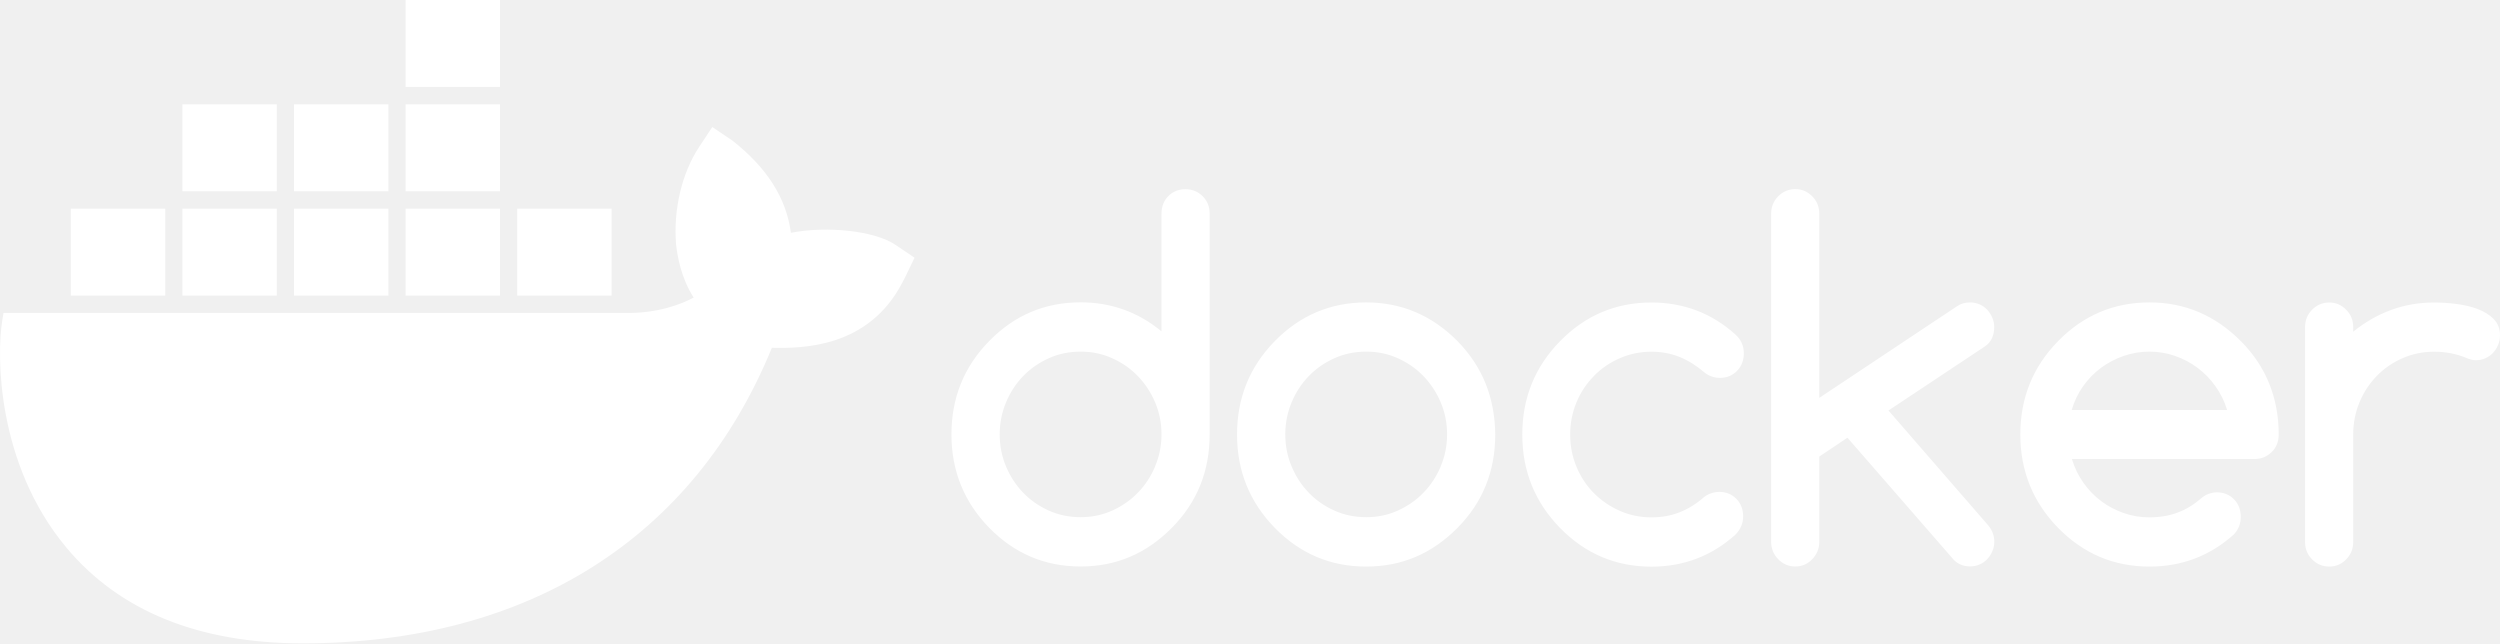
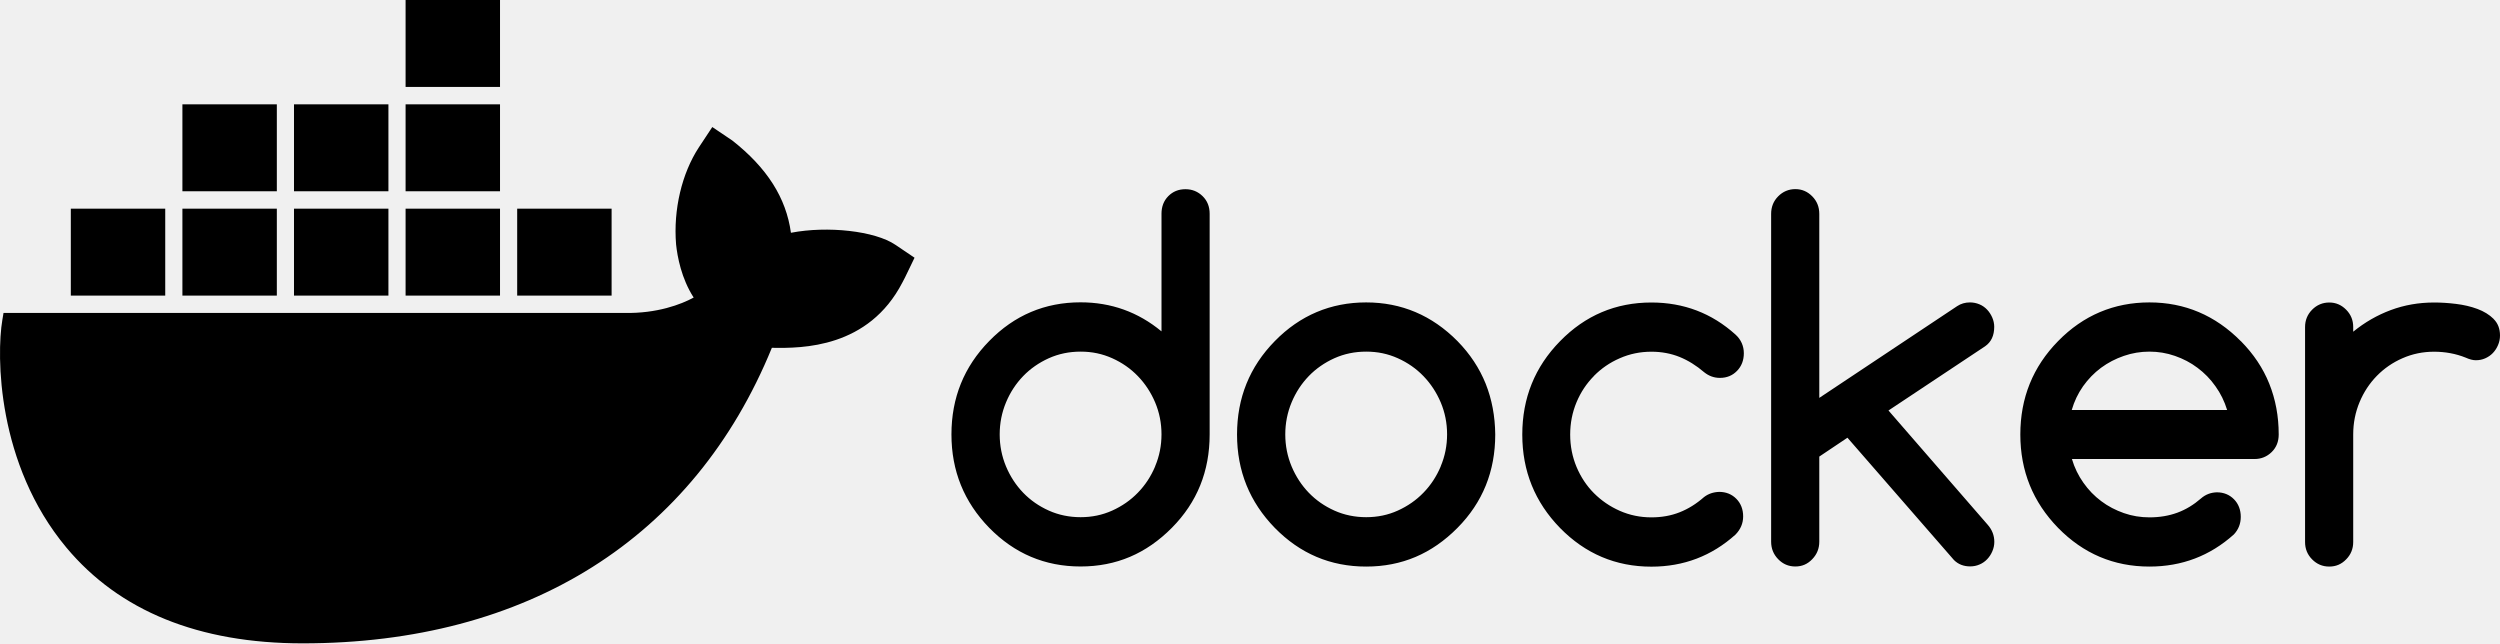
- <svg xmlns="http://www.w3.org/2000/svg" width="1200" height="309" viewBox="0 0 1200 309" fill="none">
-   <path d="M379.645 111.728C377.378 95.034 368.19 80.551 351.503 67.446L341.902 60.977L335.475 70.701C327.275 83.222 323.155 100.626 324.515 117.279C325.133 123.122 327.028 133.64 332.961 142.822C327.028 146.077 315.326 150.543 299.752 150.209H1.688L1.111 153.673C-1.691 170.41 -1.65 222.664 31.848 262.814C57.312 293.324 95.466 308.808 145.24 308.808C253.192 308.808 333.085 258.474 370.497 166.946C385.207 167.238 416.892 167.029 433.167 135.56C433.579 134.85 434.568 132.93 437.411 126.962L438.977 123.707L429.83 117.53C419.941 110.81 397.197 108.348 379.686 111.728H379.645ZM240.007 0H194.683V41.736H240.007V0ZM240.007 50.084H194.683V91.82H240.007V50.084ZM186.443 50.084H141.119V91.82H186.443V50.084ZM132.879 50.084H87.555V91.82H132.879V50.084ZM79.314 100.167H33.991V141.904H79.314V100.167ZM132.879 100.167H87.555V141.904H132.879V100.167ZM186.443 100.167H141.119V141.904H186.443V100.167ZM240.007 100.167H194.683V141.904H240.007V100.167ZM293.571 100.167H248.248V141.904H293.571V100.167ZM569.014 90.818C565.677 90.818 562.958 91.945 560.774 94.157C558.59 96.369 557.519 99.207 557.519 102.588V159.057C546.311 149.792 533.374 145.118 518.664 145.118C501.565 145.118 486.938 151.294 474.824 163.69C462.71 176.044 456.694 190.986 456.694 208.515C456.694 226.044 462.751 240.944 474.824 253.34C486.938 265.694 501.524 271.913 518.664 271.913C535.805 271.913 550.226 265.736 562.504 253.34C574.618 241.111 580.634 226.17 580.634 208.515V102.588C580.634 99.207 579.521 96.369 577.255 94.157C574.989 91.945 572.269 90.818 569.014 90.818ZM554.47 223.874C552.451 228.674 549.69 232.889 546.188 236.479C542.686 240.11 538.565 242.948 533.868 245.076C529.13 247.205 524.103 248.248 518.705 248.248C513.308 248.248 508.157 247.205 503.419 245.076C498.681 242.948 494.601 240.11 491.14 236.52C487.679 232.931 484.919 228.716 482.9 223.916C480.881 219.074 479.851 213.941 479.851 208.515C479.851 203.089 480.881 197.956 482.9 193.114C484.919 188.273 487.679 184.099 491.14 180.51C494.601 176.921 498.722 174.083 503.419 171.954C508.157 169.825 513.225 168.782 518.705 168.782C524.185 168.782 529.13 169.825 533.868 171.954C538.606 174.083 542.686 176.921 546.188 180.552C549.69 184.183 552.451 188.398 554.47 193.156C556.489 197.956 557.519 203.048 557.519 208.473C557.519 213.899 556.489 219.033 554.47 223.791V223.874ZM1075.57 163.732C1063.33 151.378 1048.7 145.159 1031.73 145.159C1014.75 145.159 1000 151.336 987.886 163.732C975.772 176.086 969.757 191.028 969.757 208.557C969.757 226.086 975.814 240.986 987.886 253.382C1000 265.736 1014.59 271.954 1031.73 271.954C1047.3 271.954 1060.77 266.821 1072.23 256.554C1074.45 254.216 1075.57 251.378 1075.57 248.081C1075.57 244.784 1074.5 241.863 1072.31 239.65C1070.13 237.438 1067.37 236.312 1064.07 236.312C1061.19 236.395 1058.63 237.355 1056.45 239.275C1052.99 242.28 1049.24 244.575 1045.16 246.078C1041.08 247.58 1036.63 248.332 1031.77 248.332C1027.48 248.332 1023.36 247.664 1019.45 246.287C1015.53 244.909 1011.87 243.031 1008.61 240.569C1005.31 238.106 1002.47 235.185 1000.04 231.721C997.61 228.298 995.756 224.5 994.52 220.327H1082.16C1085.41 220.327 1088.13 219.2 1090.4 216.988C1092.67 214.776 1093.78 211.938 1093.78 208.557C1093.78 199.792 1092.25 191.654 1089.25 184.183C1086.24 176.67 1081.66 169.867 1075.65 163.774L1075.57 163.732ZM994.437 196.787C995.632 192.655 997.445 188.857 999.876 185.393C1002.31 181.971 1005.19 179.007 1008.49 176.545C1011.83 174.083 1015.45 172.204 1019.45 170.827C1023.44 169.45 1027.52 168.782 1031.73 168.782C1035.93 168.782 1040.01 169.45 1043.96 170.827C1047.92 172.204 1051.55 174.083 1054.8 176.545C1058.1 179.007 1060.98 181.929 1063.41 185.393C1065.88 188.816 1067.74 192.614 1069.02 196.787H994.437V196.787ZM1196.95 153.089C1194.89 151.044 1192.29 149.458 1189.16 148.289C1186.03 147.121 1182.61 146.328 1178.86 145.869C1175.15 145.41 1171.65 145.201 1168.4 145.201C1161.02 145.201 1154.1 146.411 1147.59 148.832C1141.08 151.253 1135.06 154.717 1129.54 159.224V156.971C1129.54 153.715 1128.43 150.961 1126.16 148.665C1123.9 146.37 1121.22 145.201 1118.05 145.201C1114.87 145.201 1112.07 146.37 1109.81 148.665C1107.54 150.961 1106.43 153.757 1106.43 156.971V260.185C1106.43 263.44 1107.54 266.195 1109.81 268.49C1112.07 270.786 1114.79 271.954 1118.05 271.954C1121.3 271.954 1123.94 270.786 1126.16 268.49C1128.43 266.195 1129.54 263.398 1129.54 260.185V208.557C1129.54 203.048 1130.57 197.872 1132.59 193.031C1134.61 188.189 1137.37 184.016 1140.87 180.427C1144.38 176.837 1148.5 173.999 1153.19 171.954C1157.93 169.867 1162.96 168.824 1168.36 168.824C1173.75 168.824 1178.86 169.784 1183.52 171.662C1185.37 172.497 1186.98 172.914 1188.38 172.914C1189.99 172.914 1191.51 172.622 1192.91 171.996C1194.31 171.37 1195.55 170.535 1196.58 169.45C1197.61 168.365 1198.43 167.113 1199.05 165.652C1199.67 164.233 1200 162.689 1200 161.019C1200 157.764 1198.97 155.134 1196.91 153.089H1196.95ZM699.587 163.732C687.35 151.378 672.723 145.159 655.747 145.159C638.771 145.159 624.021 151.336 611.907 163.732C599.793 176.086 593.778 191.028 593.778 208.557C593.778 226.086 599.834 240.986 611.907 253.382C624.021 265.736 638.607 271.954 655.747 271.954C672.888 271.954 687.309 265.777 699.587 253.382C711.701 241.153 717.717 226.211 717.717 208.557C717.634 199.792 716.11 191.695 713.143 184.225C710.135 176.754 705.644 169.909 699.587 163.732ZM691.553 223.874C689.534 228.674 686.773 232.889 683.271 236.479C679.769 240.11 675.648 242.948 670.951 245.076C666.254 247.205 661.186 248.248 655.788 248.248C650.391 248.248 645.24 247.205 640.502 245.076C635.764 242.948 631.684 240.11 628.223 236.52C624.762 232.931 622.002 228.716 619.983 223.916C617.964 219.074 616.934 213.941 616.934 208.515C616.934 203.089 617.964 197.956 619.983 193.114C622.002 188.273 624.762 184.099 628.223 180.51C631.684 176.921 635.805 174.083 640.502 171.954C645.24 169.825 650.308 168.782 655.788 168.782C661.268 168.782 666.213 169.825 670.951 171.954C675.689 174.083 679.769 176.921 683.271 180.552C686.773 184.183 689.534 188.398 691.553 193.156C693.572 197.956 694.602 203.048 694.602 208.473C694.602 213.899 693.572 219.033 691.553 223.791V223.874ZM957.231 156.929C957.231 155.343 956.901 153.84 956.283 152.421C955.665 151.002 954.841 149.709 953.811 148.623C952.781 147.538 951.545 146.662 950.144 146.077C948.743 145.493 947.219 145.159 945.612 145.159C943.304 145.159 941.244 145.744 939.431 146.954L873.259 190.986V102.672C873.259 99.333 872.146 96.536 869.88 94.241C867.614 91.945 864.936 90.777 861.763 90.777C858.59 90.777 855.789 91.945 853.522 94.241C851.256 96.536 850.144 99.333 850.144 102.672V260.018C850.144 263.273 851.256 266.07 853.522 268.407C855.789 270.744 858.508 271.913 861.763 271.913C865.018 271.913 867.655 270.744 869.88 268.407C872.146 266.07 873.259 263.273 873.259 260.018V219.158L886.773 210.101L937.907 268.824C939.967 270.869 942.563 271.871 945.653 271.871C947.26 271.871 948.784 271.579 950.185 270.953C951.586 270.368 952.822 269.492 953.852 268.407C954.882 267.322 955.706 266.07 956.324 264.609C956.943 263.19 957.272 261.646 957.272 260.101C957.272 257.013 956.201 254.258 954.058 251.838L906.469 197.038L952.822 166.236C955.789 164.191 957.231 161.061 957.231 156.845V156.929ZM765.1 180.427C768.644 176.837 772.764 173.999 777.503 171.954C782.241 169.867 787.268 168.824 792.665 168.824C797.527 168.824 802.018 169.659 806.18 171.328C810.3 172.997 814.256 175.46 818.005 178.674C820.23 180.468 822.744 181.386 825.545 181.386C828.883 181.386 831.602 180.26 833.786 178.006C835.97 175.752 837.041 172.914 837.041 169.533C837.041 166.153 835.723 163.022 833.044 160.602C821.672 150.335 808.199 145.201 792.665 145.201C775.566 145.201 760.939 151.378 748.825 163.774C736.711 176.128 730.696 191.069 730.696 208.599C730.696 226.128 736.753 241.028 748.825 253.423C760.939 265.777 775.525 271.996 792.665 271.996C808.158 271.996 821.631 266.863 833.044 256.595C835.475 254.091 836.712 251.211 836.712 247.873C836.712 244.534 835.64 241.654 833.456 239.442C831.273 237.23 828.512 236.103 825.216 236.103C822.414 236.186 819.983 237.021 817.923 238.607C814.215 241.863 810.342 244.283 806.18 245.911C802.06 247.539 797.569 248.332 792.665 248.332C787.268 248.332 782.241 247.288 777.503 245.201C772.764 243.115 768.644 240.277 765.1 236.729C761.557 233.181 758.755 228.924 756.736 224.125C754.717 219.283 753.687 214.108 753.687 208.599C753.687 203.089 754.717 197.914 756.736 193.073C758.755 188.231 761.557 184.058 765.1 180.468V180.427Z" fill="white" />
+ <svg xmlns="http://www.w3.org/2000/svg" width="1200" height="309" viewBox="0 0 1200 309" fill="currentColor">
+   <path d="M379.645 111.728C377.378 95.034 368.19 80.551 351.503 67.446L341.902 60.977L335.475 70.701C327.275 83.222 323.155 100.626 324.515 117.279C325.133 123.122 327.028 133.64 332.961 142.822C327.028 146.077 315.326 150.543 299.752 150.209H1.688L1.111 153.673C-1.691 170.41 -1.65 222.664 31.848 262.814C57.312 293.324 95.466 308.808 145.24 308.808C253.192 308.808 333.085 258.474 370.497 166.946C385.207 167.238 416.892 167.029 433.167 135.56C433.579 134.85 434.568 132.93 437.411 126.962L438.977 123.707L429.83 117.53C419.941 110.81 397.197 108.348 379.686 111.728H379.645ZM240.007 0H194.683V41.736H240.007V0ZM240.007 50.084H194.683V91.82H240.007V50.084ZM186.443 50.084H141.119V91.82H186.443V50.084ZM132.879 50.084H87.555V91.82H132.879V50.084ZM79.314 100.167H33.991V141.904H79.314V100.167ZM132.879 100.167H87.555V141.904H132.879V100.167ZM186.443 100.167H141.119V141.904H186.443V100.167ZM240.007 100.167H194.683V141.904H240.007V100.167ZM293.571 100.167H248.248V141.904H293.571V100.167ZM569.014 90.818C565.677 90.818 562.958 91.945 560.774 94.157C558.59 96.369 557.519 99.207 557.519 102.588V159.057C546.311 149.792 533.374 145.118 518.664 145.118C501.565 145.118 486.938 151.294 474.824 163.69C462.71 176.044 456.694 190.986 456.694 208.515C456.694 226.044 462.751 240.944 474.824 253.34C486.938 265.694 501.524 271.913 518.664 271.913C535.805 271.913 550.226 265.736 562.504 253.34C574.618 241.111 580.634 226.17 580.634 208.515V102.588C580.634 99.207 579.521 96.369 577.255 94.157C574.989 91.945 572.269 90.818 569.014 90.818ZM554.47 223.874C552.451 228.674 549.69 232.889 546.188 236.479C542.686 240.11 538.565 242.948 533.868 245.076C529.13 247.205 524.103 248.248 518.705 248.248C513.308 248.248 508.157 247.205 503.419 245.076C498.681 242.948 494.601 240.11 491.14 236.52C487.679 232.931 484.919 228.716 482.9 223.916C480.881 219.074 479.851 213.941 479.851 208.515C479.851 203.089 480.881 197.956 482.9 193.114C484.919 188.273 487.679 184.099 491.14 180.51C494.601 176.921 498.722 174.083 503.419 171.954C508.157 169.825 513.225 168.782 518.705 168.782C524.185 168.782 529.13 169.825 533.868 171.954C538.606 174.083 542.686 176.921 546.188 180.552C549.69 184.183 552.451 188.398 554.47 193.156C556.489 197.956 557.519 203.048 557.519 208.473C557.519 213.899 556.489 219.033 554.47 223.791V223.874ZM1075.57 163.732C1063.33 151.378 1048.7 145.159 1031.73 145.159C1014.75 145.159 1000 151.336 987.886 163.732C975.772 176.086 969.757 191.028 969.757 208.557C969.757 226.086 975.814 240.986 987.886 253.382C1000 265.736 1014.59 271.954 1031.73 271.954C1047.3 271.954 1060.77 266.821 1072.23 256.554C1074.45 254.216 1075.57 251.378 1075.57 248.081C1075.57 244.784 1074.5 241.863 1072.31 239.65C1070.13 237.438 1067.37 236.312 1064.07 236.312C1061.19 236.395 1058.63 237.355 1056.45 239.275C1052.99 242.28 1049.24 244.575 1045.16 246.078C1041.08 247.58 1036.63 248.332 1031.77 248.332C1027.48 248.332 1023.36 247.664 1019.45 246.287C1015.53 244.909 1011.87 243.031 1008.61 240.569C1005.31 238.106 1002.47 235.185 1000.04 231.721C997.61 228.298 995.756 224.5 994.52 220.327H1082.16C1085.41 220.327 1088.13 219.2 1090.4 216.988C1092.67 214.776 1093.78 211.938 1093.78 208.557C1093.78 199.792 1092.25 191.654 1089.25 184.183C1086.24 176.67 1081.66 169.867 1075.65 163.774L1075.57 163.732ZM994.437 196.787C995.632 192.655 997.445 188.857 999.876 185.393C1002.31 181.971 1005.19 179.007 1008.49 176.545C1011.83 174.083 1015.45 172.204 1019.45 170.827C1023.44 169.45 1027.52 168.782 1031.73 168.782C1035.93 168.782 1040.01 169.45 1043.96 170.827C1047.92 172.204 1051.55 174.083 1054.8 176.545C1058.1 179.007 1060.98 181.929 1063.41 185.393C1065.88 188.816 1067.74 192.614 1069.02 196.787H994.437V196.787ZM1196.95 153.089C1194.89 151.044 1192.29 149.458 1189.16 148.289C1186.03 147.121 1182.61 146.328 1178.86 145.869C1175.15 145.41 1171.65 145.201 1168.4 145.201C1161.02 145.201 1154.1 146.411 1147.59 148.832C1141.08 151.253 1135.06 154.717 1129.54 159.224V156.971C1129.54 153.715 1128.43 150.961 1126.16 148.665C1123.9 146.37 1121.22 145.201 1118.05 145.201C1114.87 145.201 1112.07 146.37 1109.81 148.665C1107.54 150.961 1106.43 153.757 1106.43 156.971V260.185C1106.43 263.44 1107.54 266.195 1109.81 268.49C1112.07 270.786 1114.79 271.954 1118.05 271.954C1121.3 271.954 1123.94 270.786 1126.16 268.49C1128.43 266.195 1129.54 263.398 1129.54 260.185V208.557C1129.54 203.048 1130.57 197.872 1132.59 193.031C1134.61 188.189 1137.37 184.016 1140.87 180.427C1144.38 176.837 1148.5 173.999 1153.19 171.954C1157.93 169.867 1162.96 168.824 1168.36 168.824C1173.75 168.824 1178.86 169.784 1183.52 171.662C1185.37 172.497 1186.98 172.914 1188.38 172.914C1189.99 172.914 1191.51 172.622 1192.91 171.996C1194.31 171.37 1195.55 170.535 1196.58 169.45C1197.61 168.365 1198.43 167.113 1199.05 165.652C1199.67 164.233 1200 162.689 1200 161.019C1200 157.764 1198.97 155.134 1196.91 153.089H1196.95ZM699.587 163.732C687.35 151.378 672.723 145.159 655.747 145.159C638.771 145.159 624.021 151.336 611.907 163.732C599.793 176.086 593.778 191.028 593.778 208.557C593.778 226.086 599.834 240.986 611.907 253.382C624.021 265.736 638.607 271.954 655.747 271.954C672.888 271.954 687.309 265.777 699.587 253.382C711.701 241.153 717.717 226.211 717.717 208.557C717.634 199.792 716.11 191.695 713.143 184.225C710.135 176.754 705.644 169.909 699.587 163.732ZM691.553 223.874C689.534 228.674 686.773 232.889 683.271 236.479C679.769 240.11 675.648 242.948 670.951 245.076C666.254 247.205 661.186 248.248 655.788 248.248C650.391 248.248 645.24 247.205 640.502 245.076C635.764 242.948 631.684 240.11 628.223 236.52C624.762 232.931 622.002 228.716 619.983 223.916C617.964 219.074 616.934 213.941 616.934 208.515C616.934 203.089 617.964 197.956 619.983 193.114C622.002 188.273 624.762 184.099 628.223 180.51C631.684 176.921 635.805 174.083 640.502 171.954C645.24 169.825 650.308 168.782 655.788 168.782C661.268 168.782 666.213 169.825 670.951 171.954C675.689 174.083 679.769 176.921 683.271 180.552C686.773 184.183 689.534 188.398 691.553 193.156C693.572 197.956 694.602 203.048 694.602 208.473C694.602 213.899 693.572 219.033 691.553 223.791V223.874ZM957.231 156.929C957.231 155.343 956.901 153.84 956.283 152.421C955.665 151.002 954.841 149.709 953.811 148.623C952.781 147.538 951.545 146.662 950.144 146.077C948.743 145.493 947.219 145.159 945.612 145.159C943.304 145.159 941.244 145.744 939.431 146.954L873.259 190.986V102.672C873.259 99.333 872.146 96.536 869.88 94.241C867.614 91.945 864.936 90.777 861.763 90.777C858.59 90.777 855.789 91.945 853.522 94.241C851.256 96.536 850.144 99.333 850.144 102.672V260.018C850.144 263.273 851.256 266.07 853.522 268.407C855.789 270.744 858.508 271.913 861.763 271.913C865.018 271.913 867.655 270.744 869.88 268.407C872.146 266.07 873.259 263.273 873.259 260.018V219.158L886.773 210.101L937.907 268.824C939.967 270.869 942.563 271.871 945.653 271.871C947.26 271.871 948.784 271.579 950.185 270.953C951.586 270.368 952.822 269.492 953.852 268.407C954.882 267.322 955.706 266.07 956.324 264.609C956.943 263.19 957.272 261.646 957.272 260.101C957.272 257.013 956.201 254.258 954.058 251.838L906.469 197.038L952.822 166.236C955.789 164.191 957.231 161.061 957.231 156.845V156.929ZM765.1 180.427C768.644 176.837 772.764 173.999 777.503 171.954C782.241 169.867 787.268 168.824 792.665 168.824C797.527 168.824 802.018 169.659 806.18 171.328C810.3 172.997 814.256 175.46 818.005 178.674C820.23 180.468 822.744 181.386 825.545 181.386C828.883 181.386 831.602 180.26 833.786 178.006C835.97 175.752 837.041 172.914 837.041 169.533C837.041 166.153 835.723 163.022 833.044 160.602C821.672 150.335 808.199 145.201 792.665 145.201C775.566 145.201 760.939 151.378 748.825 163.774C736.711 176.128 730.696 191.069 730.696 208.599C730.696 226.128 736.753 241.028 748.825 253.423C760.939 265.777 775.525 271.996 792.665 271.996C808.158 271.996 821.631 266.863 833.044 256.595C835.475 254.091 836.712 251.211 836.712 247.873C836.712 244.534 835.64 241.654 833.456 239.442C831.273 237.23 828.512 236.103 825.216 236.103C822.414 236.186 819.983 237.021 817.923 238.607C814.215 241.863 810.342 244.283 806.18 245.911C802.06 247.539 797.569 248.332 792.665 248.332C787.268 248.332 782.241 247.288 777.503 245.201C772.764 243.115 768.644 240.277 765.1 236.729C761.557 233.181 758.755 228.924 756.736 224.125C754.717 219.283 753.687 214.108 753.687 208.599C753.687 203.089 754.717 197.914 756.736 193.073C758.755 188.231 761.557 184.058 765.1 180.468V180.427Z" fill="currentColor" />
</svg>
